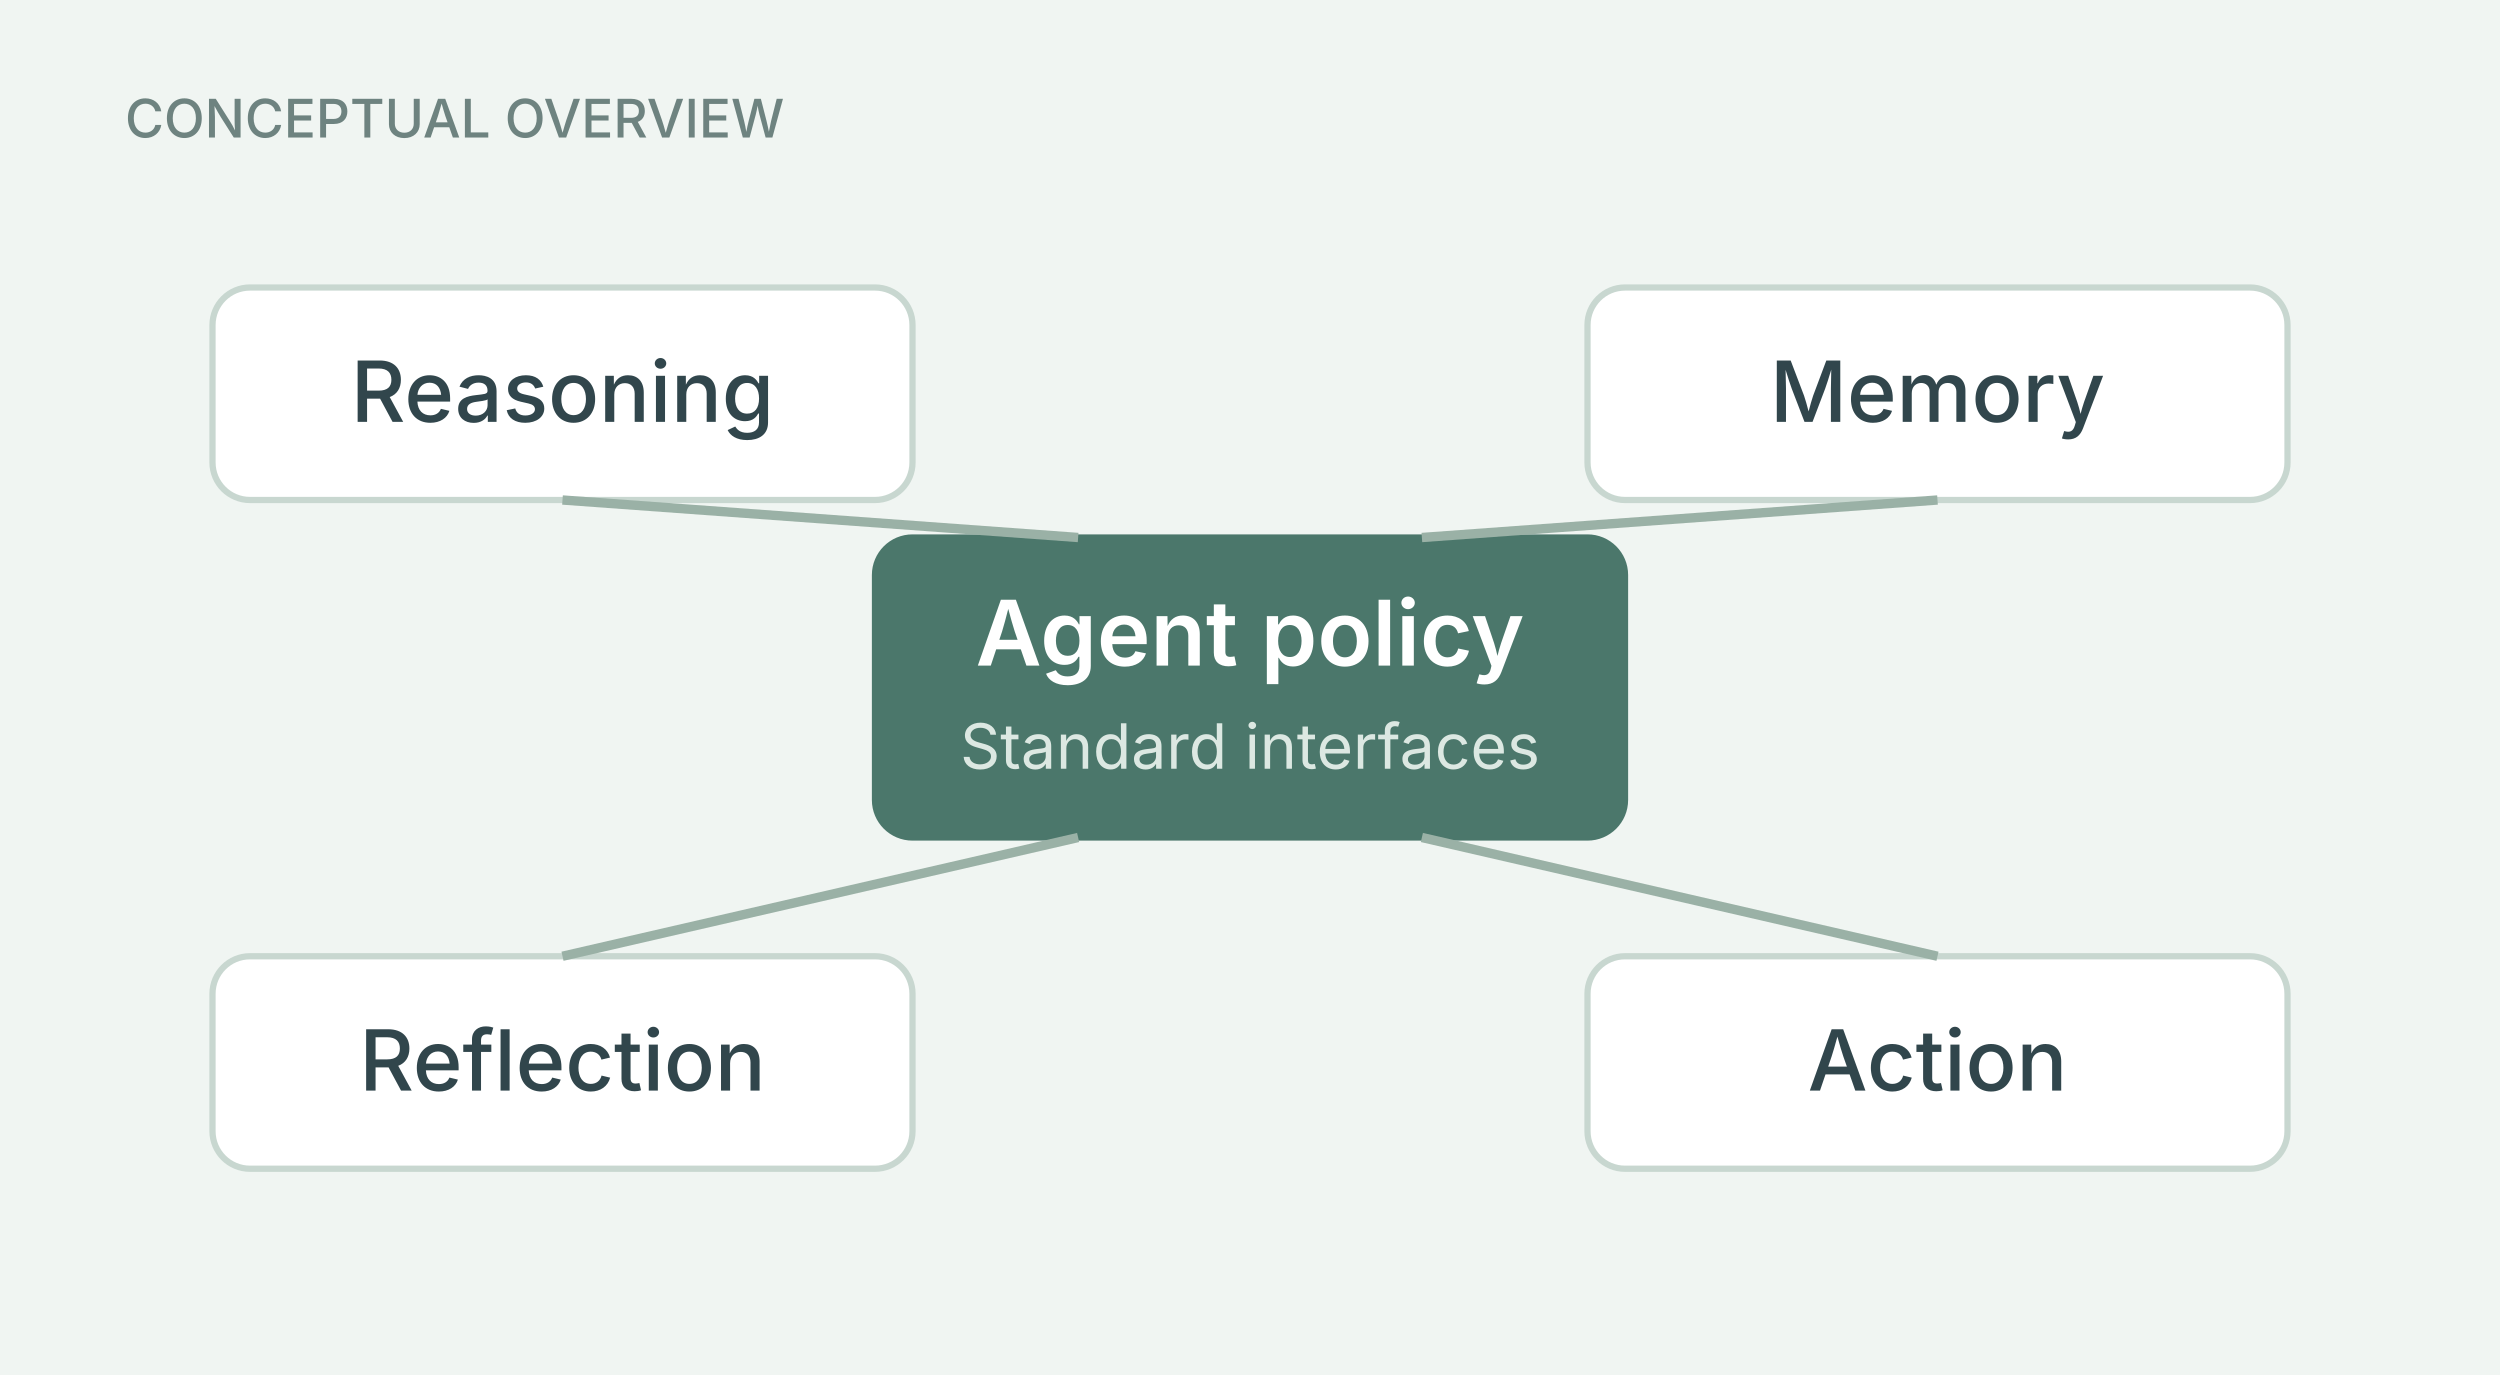
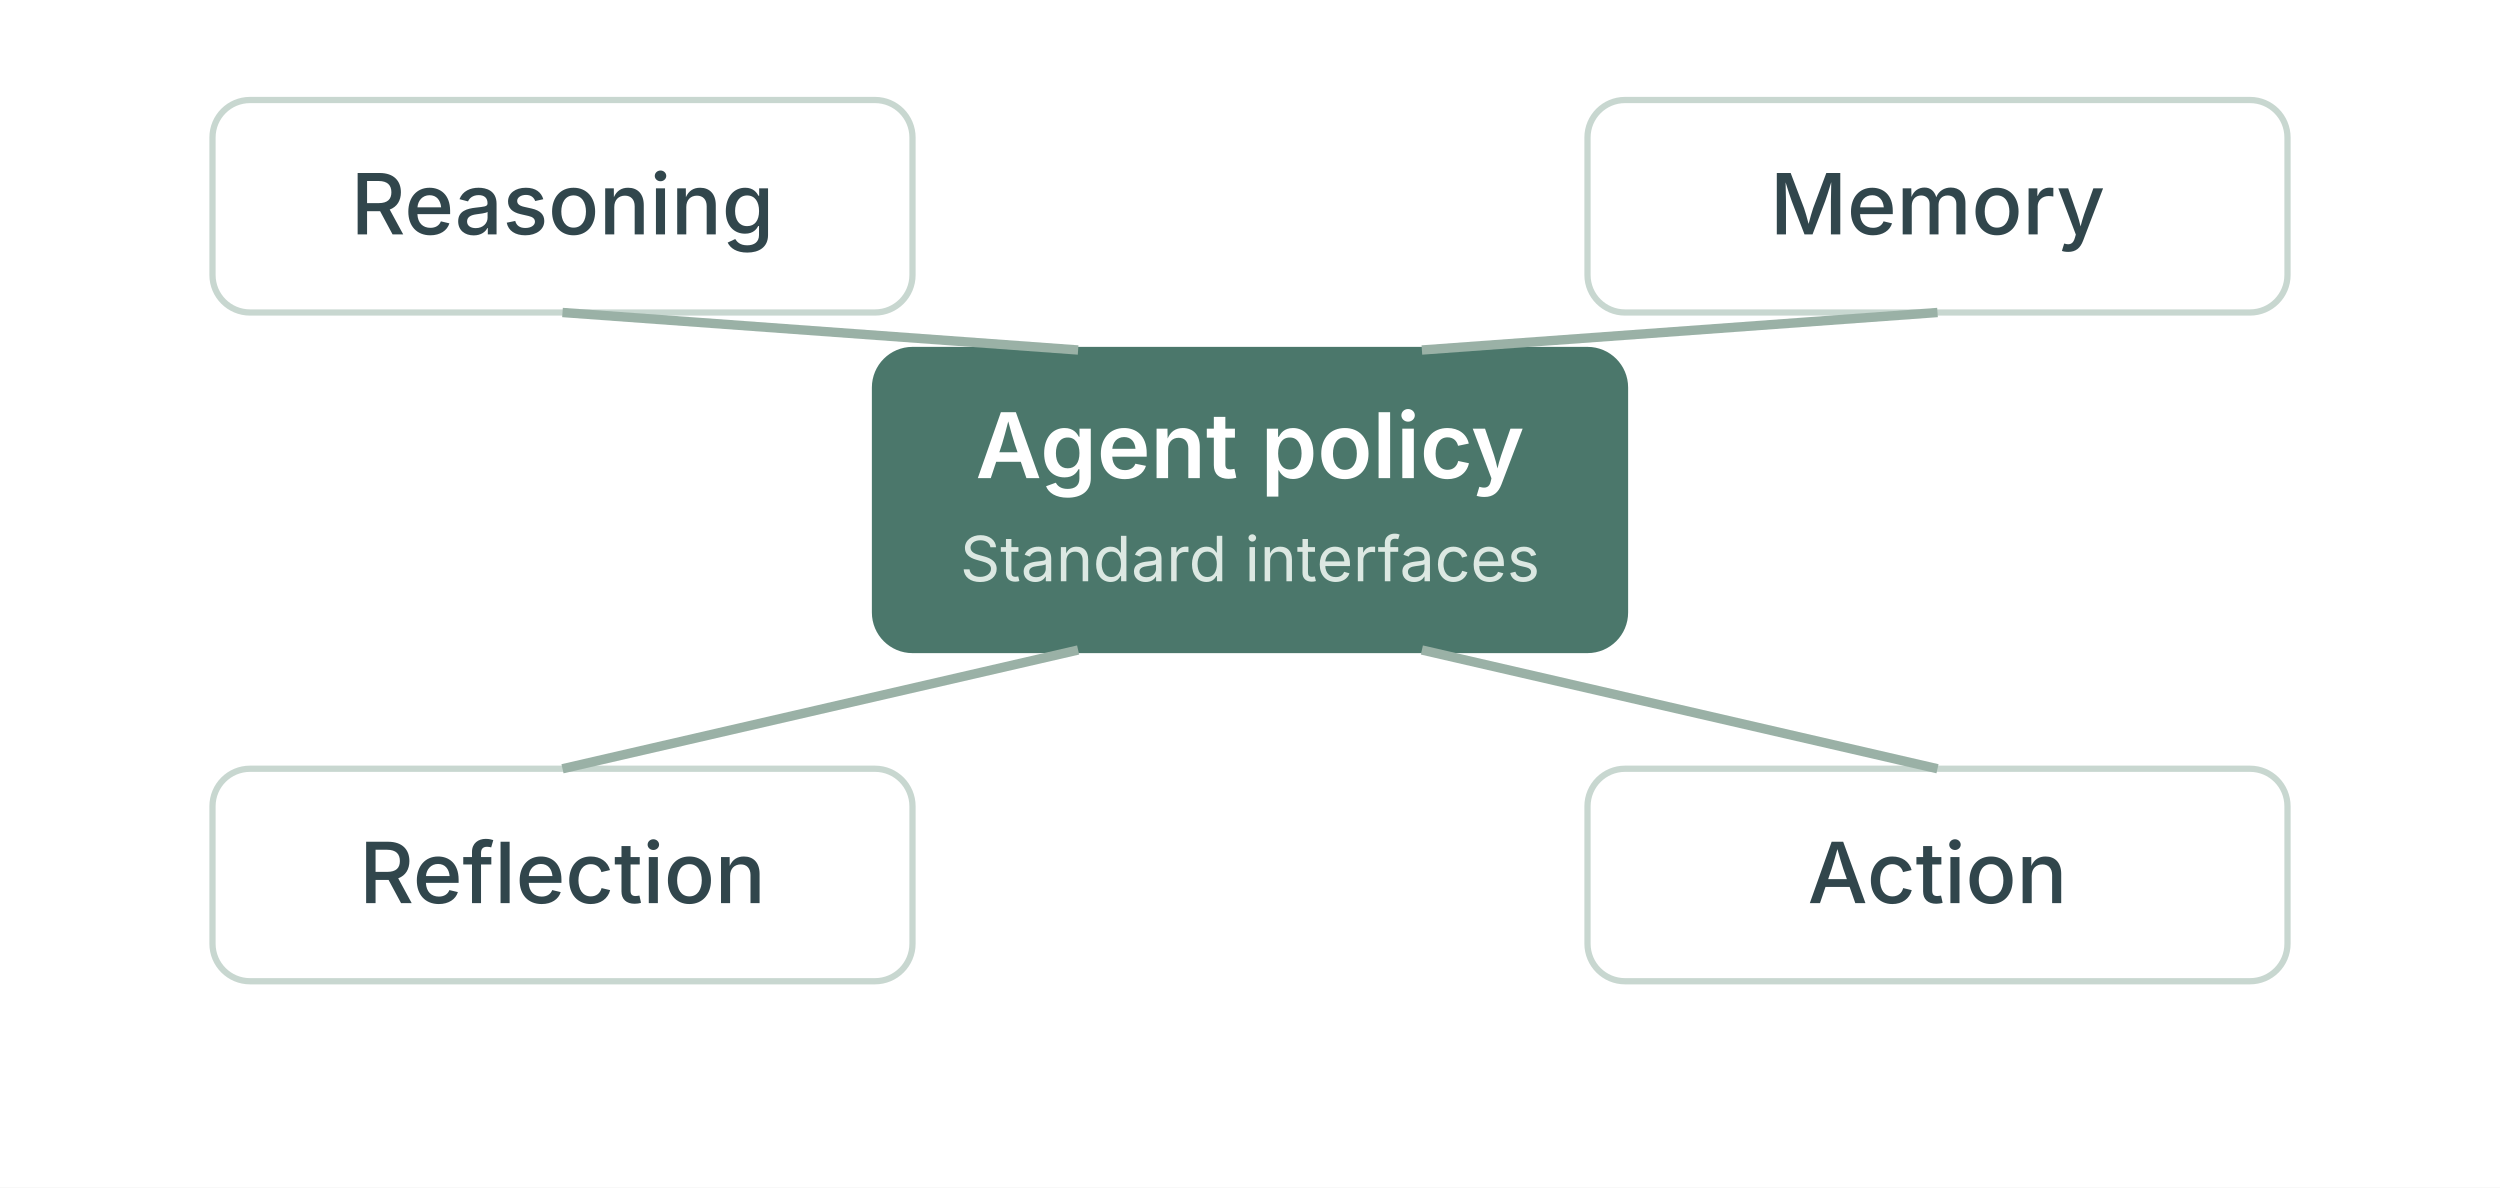
- <svg xmlns="http://www.w3.org/2000/svg" width="800" height="440" viewBox="0 0 800 440" role="img" aria-labelledby="title">
-   <rect width="800" height="440" fill="#f0f5f2" />
-   <text x="40" y="44" text-anchor="start" font-family="Inter,Arial,sans-serif" font-size="17" font-weight="500" fill="#6e8380">CONCEPTUAL OVERVIEW</text>
+ <svg xmlns="http://www.w3.org/2000/svg" width="800" height="380" viewBox="0 60 800 380" role="img" aria-labelledby="title">
+   <rect width="800" height="440" fill="#ffffff" />
  <rect x="280" y="172" width="240" height="96" rx="12" fill="#4b776b" stroke="#4b776b" stroke-width="2" />
  <text x="400" y="213" text-anchor="middle" font-family="Inter,Arial,sans-serif" font-size="29" font-weight="600" fill="#fff">Agent policy</text>
  <text x="400" y="246" text-anchor="middle" font-family="Inter,Arial,sans-serif" font-size="20" font-weight="400" fill="#dce8e2">Standard interfaces</text>
  <rect x="68" y="92" width="224" height="68" rx="12" fill="#fff" stroke="#c8d7d0" stroke-width="2" />
  <text x="180" y="135" text-anchor="middle" font-family="Inter,Arial,sans-serif" font-size="27" font-weight="500" fill="#31464c">Reasoning</text>
  <line x1="180" y1="160" x2="345" y2="172" stroke="#9ab1a6" stroke-width="3" />
  <rect x="508" y="92" width="224" height="68" rx="12" fill="#fff" stroke="#c8d7d0" stroke-width="2" />
  <text x="620" y="135" text-anchor="middle" font-family="Inter,Arial,sans-serif" font-size="27" font-weight="500" fill="#31464c">Memory</text>
  <line x1="620" y1="160" x2="455" y2="172" stroke="#9ab1a6" stroke-width="3" />
  <rect x="68" y="306" width="224" height="68" rx="12" fill="#fff" stroke="#c8d7d0" stroke-width="2" />
  <text x="180" y="349" text-anchor="middle" font-family="Inter,Arial,sans-serif" font-size="27" font-weight="500" fill="#31464c">Reflection</text>
  <line x1="180" y1="306" x2="345" y2="268" stroke="#9ab1a6" stroke-width="3" />
  <rect x="508" y="306" width="224" height="68" rx="12" fill="#fff" stroke="#c8d7d0" stroke-width="2" />
  <text x="620" y="349" text-anchor="middle" font-family="Inter,Arial,sans-serif" font-size="27" font-weight="500" fill="#31464c">Action</text>
  <line x1="620" y1="306" x2="455" y2="268" stroke="#9ab1a6" stroke-width="3" />
</svg>
